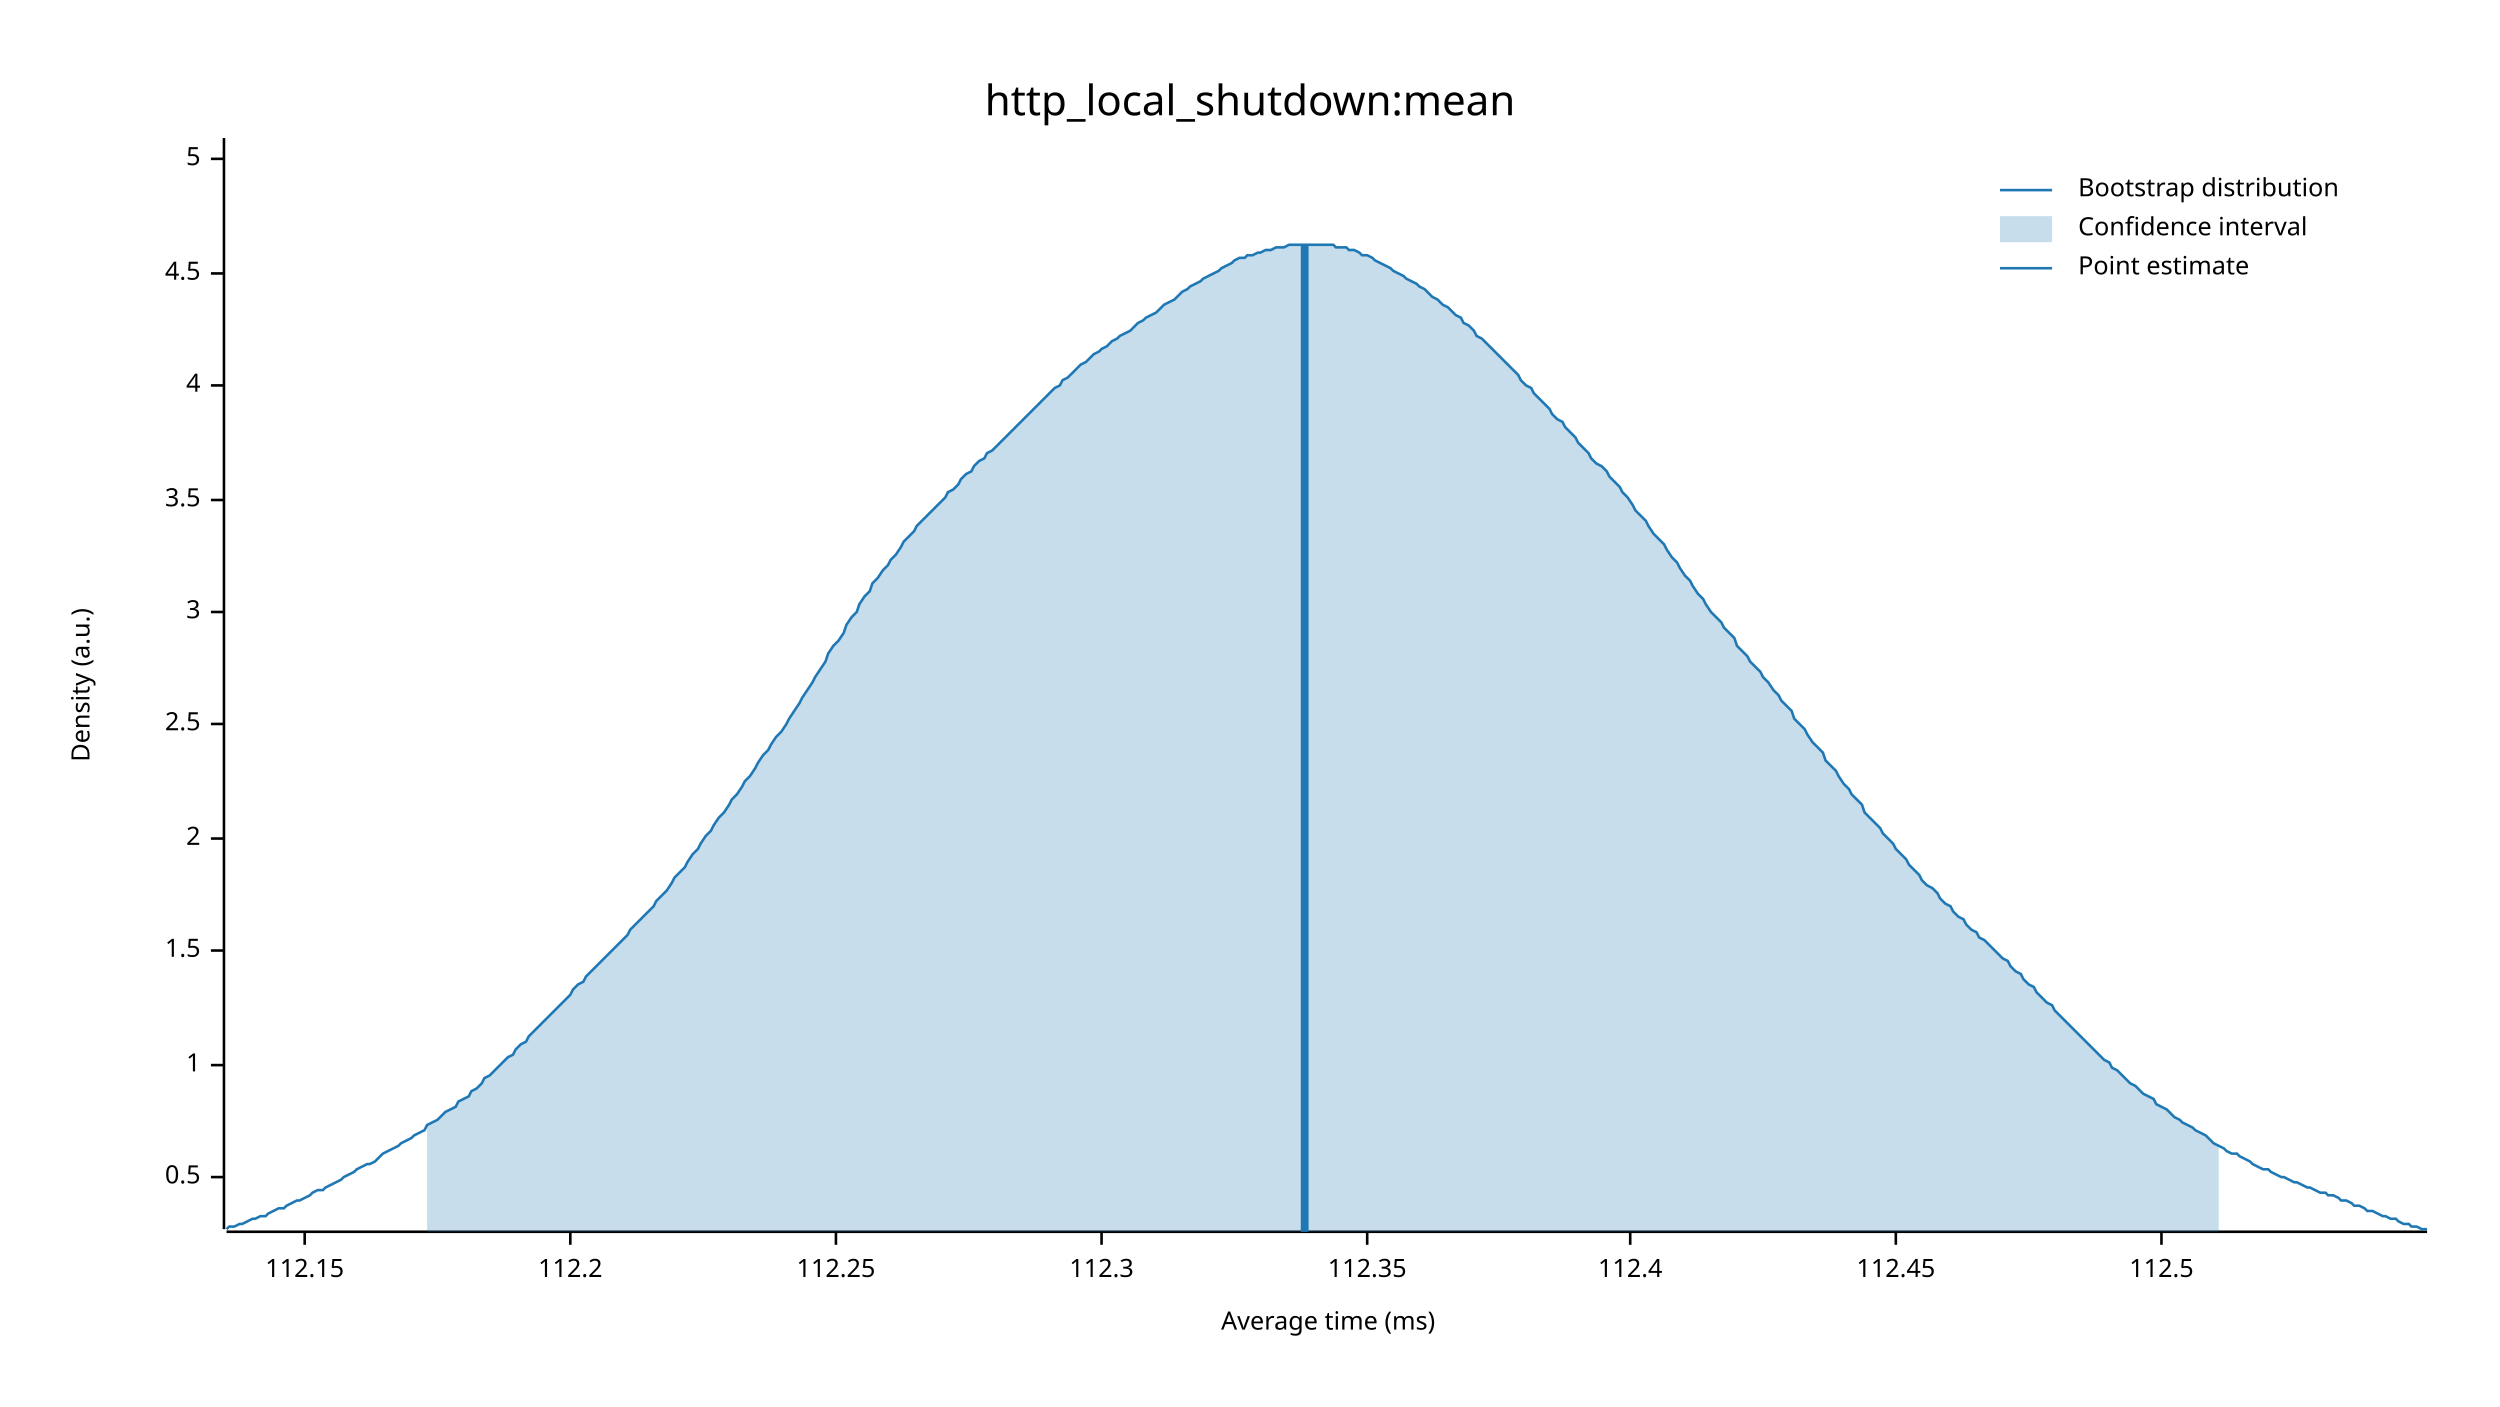
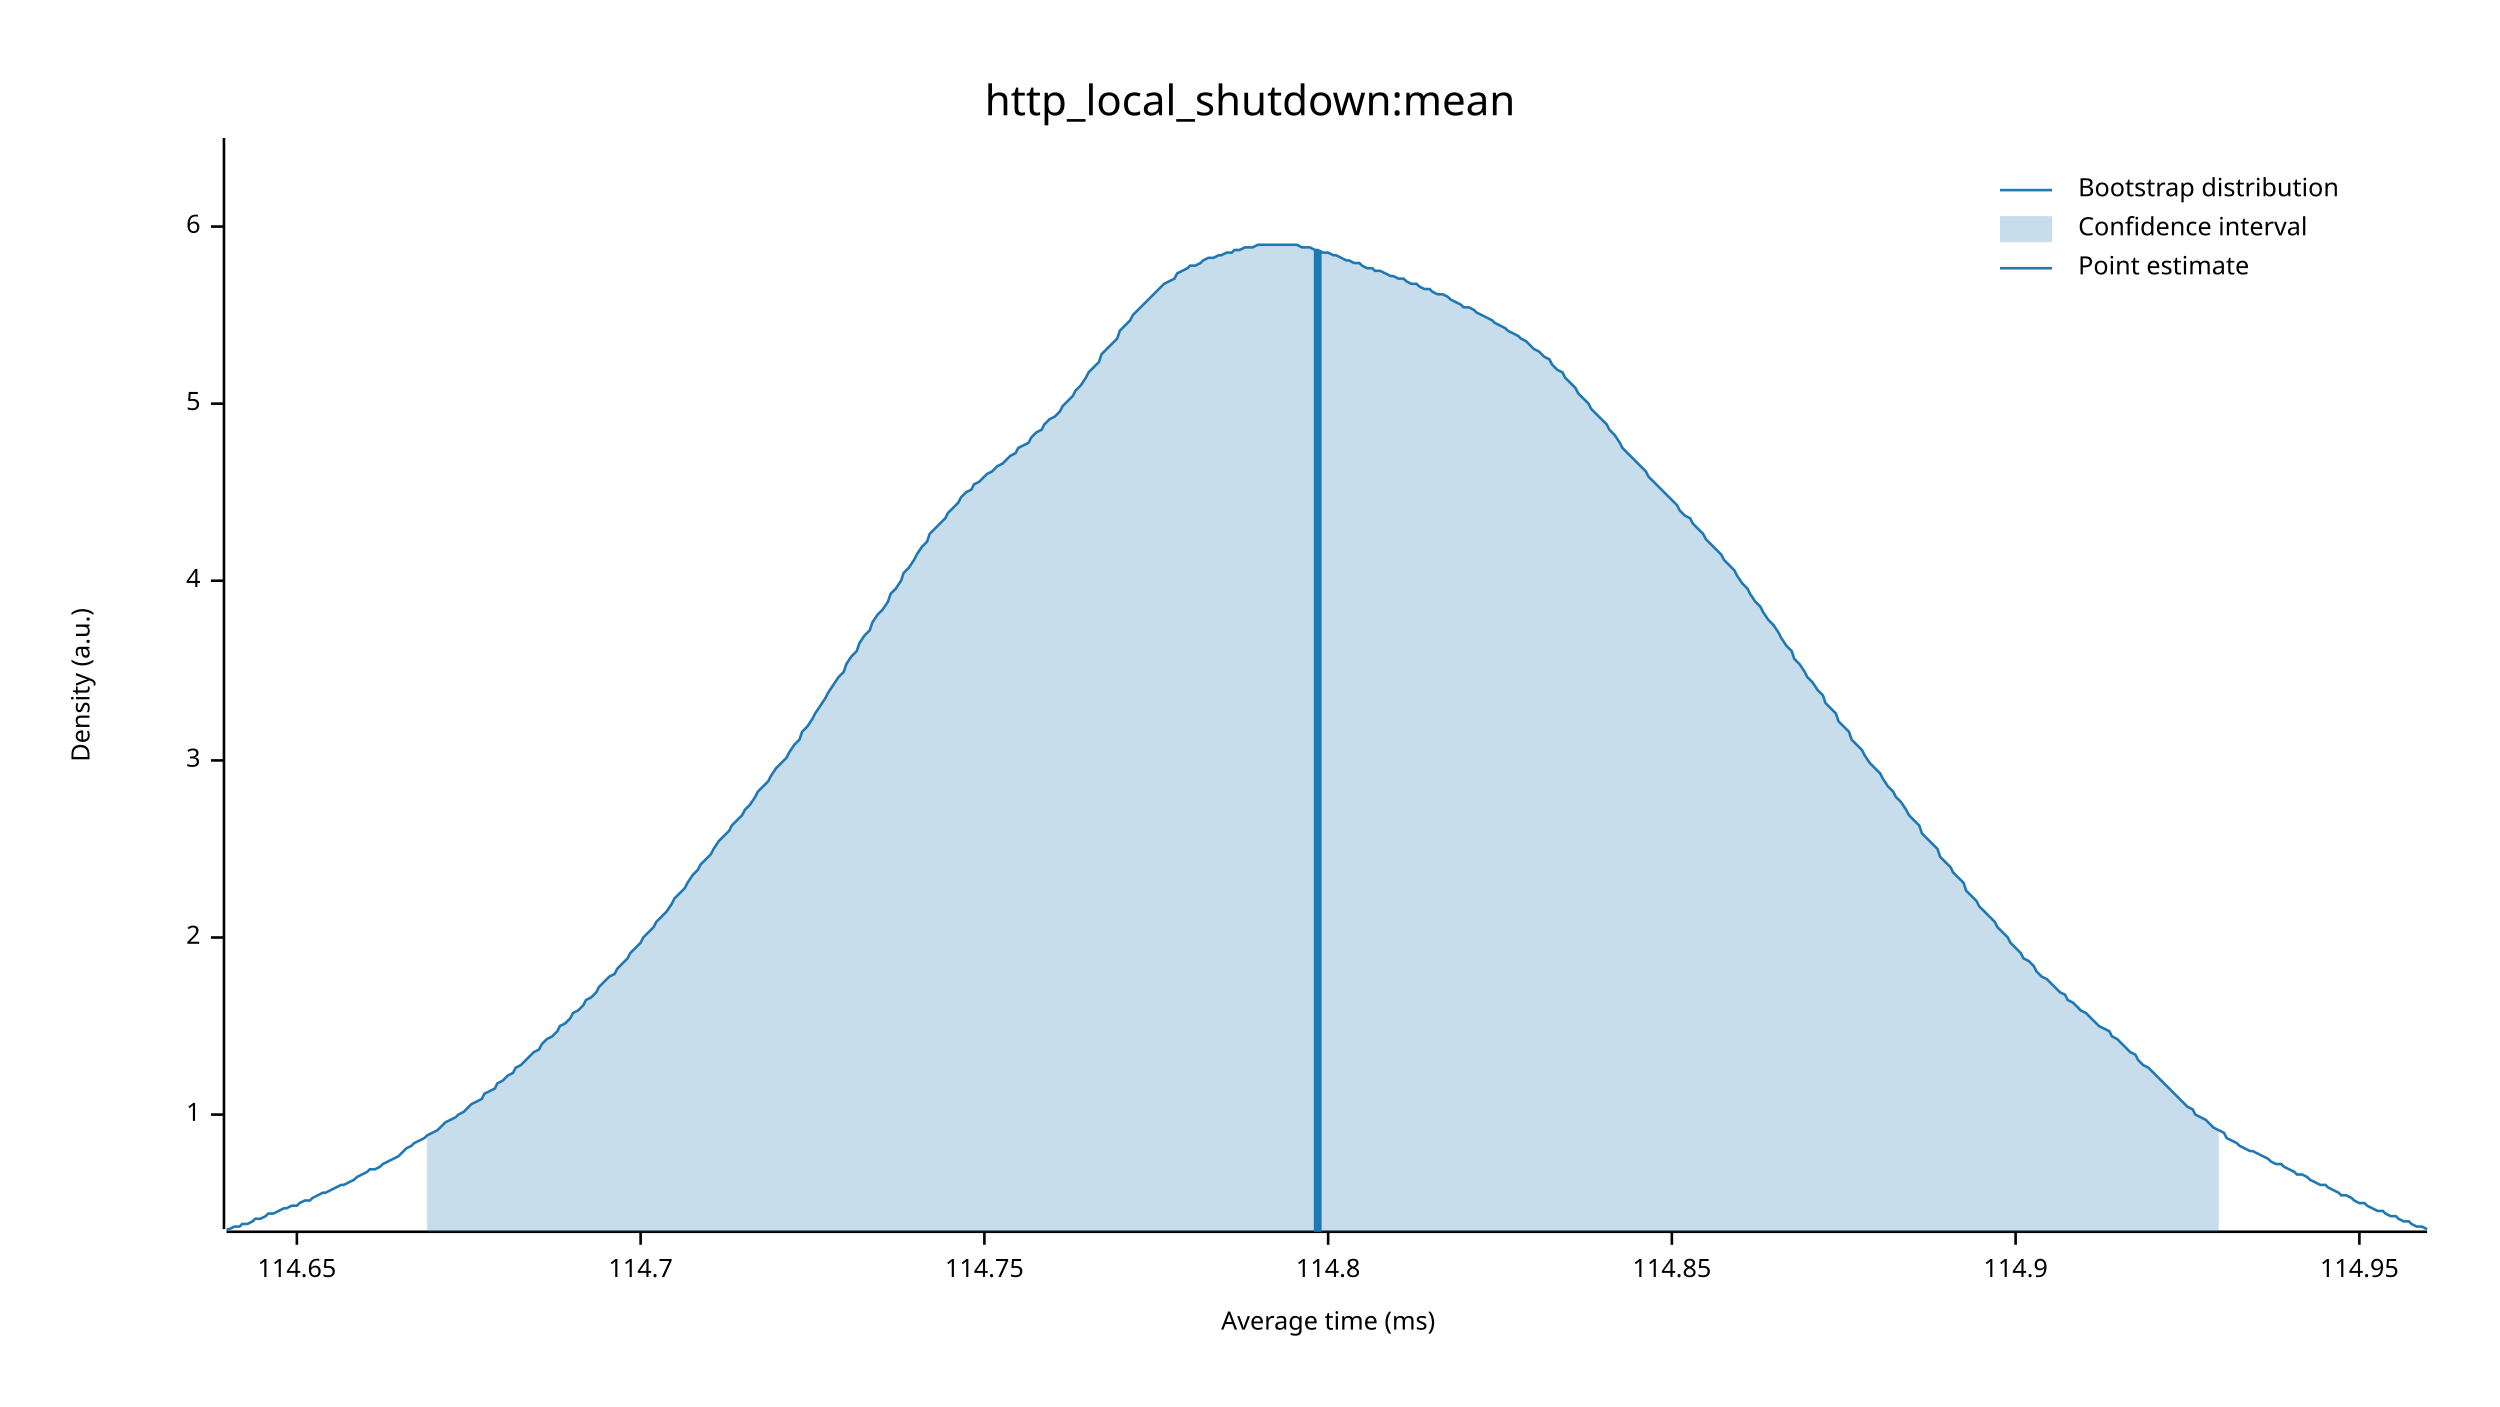
<svg xmlns="http://www.w3.org/2000/svg" width="960" height="540" viewBox="0 0 960 540">
  <text x="480" y="32" dy="0.76em" text-anchor="middle" font-family="sans-serif" font-size="16.129" opacity="1" fill="#000000">
http_local_shutdown:mean
</text>
  <text x="27" y="263" dy="0.76em" text-anchor="middle" font-family="sans-serif" font-size="9.677" opacity="1" fill="#000000" transform="rotate(270, 27, 263)">
Density (a.u.)
</text>
  <text x="510" y="513" dy="-0.5ex" text-anchor="middle" font-family="sans-serif" font-size="9.677" opacity="1" fill="#000000">
Average time (ms)
</text>
  <polyline fill="none" opacity="1" stroke="#000000" stroke-width="1" points="86,53 86,472 " />
-   <text x="77" y="452" dy="0.5ex" text-anchor="end" font-family="sans-serif" font-size="9.677" opacity="1" fill="#000000">
- 0.5
- </text>
-   <polyline fill="none" opacity="1" stroke="#000000" stroke-width="1" points="81,452 86,452 " />
-   <text x="77" y="409" dy="0.5ex" text-anchor="end" font-family="sans-serif" font-size="9.677" opacity="1" fill="#000000">
+   <text x="77" y="428" dy="0.5ex" text-anchor="end" font-family="sans-serif" font-size="9.677" opacity="1" fill="#000000">
1
</text>
-   <polyline fill="none" opacity="1" stroke="#000000" stroke-width="1" points="81,409 86,409 " />
-   <text x="77" y="365" dy="0.5ex" text-anchor="end" font-family="sans-serif" font-size="9.677" opacity="1" fill="#000000">
- 1.5
- </text>
-   <polyline fill="none" opacity="1" stroke="#000000" stroke-width="1" points="81,365 86,365 " />
-   <text x="77" y="322" dy="0.5ex" text-anchor="end" font-family="sans-serif" font-size="9.677" opacity="1" fill="#000000">
+   <polyline fill="none" opacity="1" stroke="#000000" stroke-width="1" points="81,428 86,428 " />
+   <text x="77" y="360" dy="0.5ex" text-anchor="end" font-family="sans-serif" font-size="9.677" opacity="1" fill="#000000">
2
</text>
-   <polyline fill="none" opacity="1" stroke="#000000" stroke-width="1" points="81,322 86,322 " />
-   <text x="77" y="278" dy="0.5ex" text-anchor="end" font-family="sans-serif" font-size="9.677" opacity="1" fill="#000000">
- 2.5
- </text>
-   <polyline fill="none" opacity="1" stroke="#000000" stroke-width="1" points="81,278 86,278 " />
-   <text x="77" y="235" dy="0.5ex" text-anchor="end" font-family="sans-serif" font-size="9.677" opacity="1" fill="#000000">
+   <polyline fill="none" opacity="1" stroke="#000000" stroke-width="1" points="81,360 86,360 " />
+   <text x="77" y="292" dy="0.5ex" text-anchor="end" font-family="sans-serif" font-size="9.677" opacity="1" fill="#000000">
3
</text>
-   <polyline fill="none" opacity="1" stroke="#000000" stroke-width="1" points="81,235 86,235 " />
-   <text x="77" y="192" dy="0.5ex" text-anchor="end" font-family="sans-serif" font-size="9.677" opacity="1" fill="#000000">
- 3.5
- </text>
-   <polyline fill="none" opacity="1" stroke="#000000" stroke-width="1" points="81,192 86,192 " />
-   <text x="77" y="148" dy="0.5ex" text-anchor="end" font-family="sans-serif" font-size="9.677" opacity="1" fill="#000000">
+   <polyline fill="none" opacity="1" stroke="#000000" stroke-width="1" points="81,292 86,292 " />
+   <text x="77" y="223" dy="0.5ex" text-anchor="end" font-family="sans-serif" font-size="9.677" opacity="1" fill="#000000">
4
</text>
-   <polyline fill="none" opacity="1" stroke="#000000" stroke-width="1" points="81,148 86,148 " />
-   <text x="77" y="105" dy="0.5ex" text-anchor="end" font-family="sans-serif" font-size="9.677" opacity="1" fill="#000000">
- 4.5
- </text>
-   <polyline fill="none" opacity="1" stroke="#000000" stroke-width="1" points="81,105 86,105 " />
-   <text x="77" y="61" dy="0.5ex" text-anchor="end" font-family="sans-serif" font-size="9.677" opacity="1" fill="#000000">
+   <polyline fill="none" opacity="1" stroke="#000000" stroke-width="1" points="81,223 86,223 " />
+   <text x="77" y="155" dy="0.5ex" text-anchor="end" font-family="sans-serif" font-size="9.677" opacity="1" fill="#000000">
5
</text>
-   <polyline fill="none" opacity="1" stroke="#000000" stroke-width="1" points="81,61 86,61 " />
+   <polyline fill="none" opacity="1" stroke="#000000" stroke-width="1" points="81,155 86,155 " />
+   <text x="77" y="87" dy="0.5ex" text-anchor="end" font-family="sans-serif" font-size="9.677" opacity="1" fill="#000000">
+ 6
+ </text>
+   <polyline fill="none" opacity="1" stroke="#000000" stroke-width="1" points="81,87 86,87 " />
  <polyline fill="none" opacity="1" stroke="#000000" stroke-width="1" points="87,473 932,473 " />
-   <text x="117" y="483" dy="0.76em" text-anchor="middle" font-family="sans-serif" font-size="9.677" opacity="1" fill="#000000">
- 112.15
+   <text x="114" y="483" dy="0.76em" text-anchor="middle" font-family="sans-serif" font-size="9.677" opacity="1" fill="#000000">
+ 114.65
</text>
-   <polyline fill="none" opacity="1" stroke="#000000" stroke-width="1" points="117,473 117,478 " />
-   <text x="219" y="483" dy="0.76em" text-anchor="middle" font-family="sans-serif" font-size="9.677" opacity="1" fill="#000000">
- 112.2
+   <polyline fill="none" opacity="1" stroke="#000000" stroke-width="1" points="114,473 114,478 " />
+   <text x="246" y="483" dy="0.76em" text-anchor="middle" font-family="sans-serif" font-size="9.677" opacity="1" fill="#000000">
+ 114.7
</text>
-   <polyline fill="none" opacity="1" stroke="#000000" stroke-width="1" points="219,473 219,478 " />
-   <text x="321" y="483" dy="0.76em" text-anchor="middle" font-family="sans-serif" font-size="9.677" opacity="1" fill="#000000">
- 112.25
+   <polyline fill="none" opacity="1" stroke="#000000" stroke-width="1" points="246,473 246,478 " />
+   <text x="378" y="483" dy="0.76em" text-anchor="middle" font-family="sans-serif" font-size="9.677" opacity="1" fill="#000000">
+ 114.75
</text>
-   <polyline fill="none" opacity="1" stroke="#000000" stroke-width="1" points="321,473 321,478 " />
-   <text x="423" y="483" dy="0.76em" text-anchor="middle" font-family="sans-serif" font-size="9.677" opacity="1" fill="#000000">
- 112.3
+   <polyline fill="none" opacity="1" stroke="#000000" stroke-width="1" points="378,473 378,478 " />
+   <text x="510" y="483" dy="0.76em" text-anchor="middle" font-family="sans-serif" font-size="9.677" opacity="1" fill="#000000">
+ 114.8
</text>
-   <polyline fill="none" opacity="1" stroke="#000000" stroke-width="1" points="423,473 423,478 " />
-   <text x="525" y="483" dy="0.76em" text-anchor="middle" font-family="sans-serif" font-size="9.677" opacity="1" fill="#000000">
- 112.35
+   <polyline fill="none" opacity="1" stroke="#000000" stroke-width="1" points="510,473 510,478 " />
+   <text x="642" y="483" dy="0.76em" text-anchor="middle" font-family="sans-serif" font-size="9.677" opacity="1" fill="#000000">
+ 114.85
</text>
-   <polyline fill="none" opacity="1" stroke="#000000" stroke-width="1" points="525,473 525,478 " />
-   <text x="626" y="483" dy="0.76em" text-anchor="middle" font-family="sans-serif" font-size="9.677" opacity="1" fill="#000000">
- 112.4
+   <polyline fill="none" opacity="1" stroke="#000000" stroke-width="1" points="642,473 642,478 " />
+   <text x="774" y="483" dy="0.76em" text-anchor="middle" font-family="sans-serif" font-size="9.677" opacity="1" fill="#000000">
+ 114.9
</text>
-   <polyline fill="none" opacity="1" stroke="#000000" stroke-width="1" points="626,473 626,478 " />
-   <text x="728" y="483" dy="0.76em" text-anchor="middle" font-family="sans-serif" font-size="9.677" opacity="1" fill="#000000">
- 112.45
+   <polyline fill="none" opacity="1" stroke="#000000" stroke-width="1" points="774,473 774,478 " />
+   <text x="906" y="483" dy="0.76em" text-anchor="middle" font-family="sans-serif" font-size="9.677" opacity="1" fill="#000000">
+ 114.95
</text>
-   <polyline fill="none" opacity="1" stroke="#000000" stroke-width="1" points="728,473 728,478 " />
-   <text x="830" y="483" dy="0.76em" text-anchor="middle" font-family="sans-serif" font-size="9.677" opacity="1" fill="#000000">
- 112.5
- </text>
-   <polyline fill="none" opacity="1" stroke="#000000" stroke-width="1" points="830,473 830,478 " />
-   <polyline fill="none" opacity="1" stroke="#1F78B4" stroke-width="1" points="87,472 88,471 90,471 92,470 93,470 95,469 97,468 98,468 100,467 102,467 103,466 105,465 107,464 109,464 110,463 112,462 114,461 115,461 117,460 119,459 120,458 122,457 124,457 125,456 127,455 129,454 131,453 132,452 134,451 136,450 137,449 139,448 141,447 142,447 144,446 146,444 147,443 149,442 151,441 153,440 154,439 156,438 158,437 159,436 161,435 163,434 164,432 166,431 168,430 169,429 171,427 173,426 175,425 176,423 178,422 180,421 181,419 183,418 185,416 186,414 188,413 190,411 191,410 193,408 195,406 197,405 198,403 200,401 202,400 203,398 205,396 207,394 208,393 210,391 212,389 214,387 215,386 217,384 219,382 220,380 222,378 224,377 225,375 227,373 229,371 230,370 232,368 234,366 236,364 237,363 239,361 241,359 242,357 244,355 246,353 247,352 249,350 251,348 252,346 254,344 256,342 258,339 259,337 261,335 263,333 264,331 266,328 268,326 269,324 271,321 273,319 274,317 276,314 278,312 280,309 281,307 283,305 285,302 286,300 288,298 290,295 291,293 293,290 295,288 296,286 298,283 300,281 302,278 303,276 305,273 307,270 308,268 310,265 312,262 313,260 315,257 317,254 318,251 320,248 322,246 324,243 325,240 327,237 329,235 330,232 332,229 334,227 335,224 337,222 339,219 341,217 342,215 344,213 346,210 347,208 349,206 351,204 352,202 354,200 356,198 357,197 359,195 361,193 363,191 364,189 366,188 368,186 369,184 371,182 373,181 374,179 376,177 378,176 379,174 381,173 383,171 385,169 386,168 388,166 390,164 391,163 393,161 395,159 396,158 398,156 400,154 401,153 403,151 405,149 407,148 408,146 410,145 412,143 413,142 415,140 417,139 418,138 420,136 422,135 423,134 425,133 427,131 429,130 430,129 432,128 434,127 435,126 437,124 439,123 440,122 442,121 444,120 445,119 447,117 449,116 451,115 452,114 454,112 456,111 457,110 459,109 461,108 462,107 464,106 466,105 468,104 469,103 471,102 473,101 474,100 476,99 478,99 479,98 481,98 483,97 484,97 486,96 488,96 490,95 491,95 493,95 495,94 496,94 498,94 500,94 501,94 503,94 505,94 506,94 508,94 510,94 512,94 513,95 515,95 517,95 518,96 520,96 522,97 523,98 525,98 527,99 528,100 530,101 532,102 534,103 535,104 537,105 539,106 540,107 542,108 544,109 545,110 547,111 549,113 550,114 552,115 554,117 556,118 557,119 559,121 561,122 562,124 564,125 566,127 567,129 569,130 571,132 573,134 574,135 576,137 578,139 579,140 581,142 583,144 584,146 586,148 588,149 589,151 591,153 593,155 595,157 596,159 598,161 600,162 601,164 603,166 605,168 606,170 608,172 610,174 611,176 613,178 615,179 617,181 618,183 620,185 622,187 623,189 625,191 627,194 628,196 630,198 632,200 633,202 635,205 637,207 639,209 640,211 642,214 644,216 645,218 647,221 649,223 650,225 652,228 654,230 655,232 657,235 659,237 661,239 662,241 664,243 666,245 667,248 669,250 671,252 672,254 674,256 676,258 677,260 679,262 681,265 683,267 684,269 686,271 688,273 689,276 691,278 693,280 694,282 696,285 698,287 700,289 701,292 703,294 705,296 706,298 708,301 710,303 711,305 713,307 715,309 716,312 718,314 720,316 722,318 723,320 725,322 727,324 728,326 730,328 732,330 733,332 735,334 737,336 738,338 740,340 742,341 744,343 745,345 747,347 749,348 750,350 752,352 754,353 755,355 757,357 759,358 760,360 762,361 764,363 766,365 767,366 769,368 771,369 772,371 774,373 776,374 777,376 779,378 781,379 782,381 784,383 786,385 788,386 789,388 791,390 793,392 794,393 796,395 798,397 799,398 801,400 803,402 804,403 806,405 808,407 810,408 811,410 813,411 815,413 816,414 818,416 820,417 821,418 823,420 825,421 827,422 828,424 830,425 832,426 833,427 835,429 837,430 838,431 840,432 842,433 843,434 845,435 847,436 849,438 850,439 852,440 854,441 855,442 857,443 859,443 860,444 862,445 864,446 865,447 867,448 869,449 871,449 872,450 874,451 876,452 877,452 879,453 881,454 882,454 884,455 886,456 887,456 889,457 891,458 893,458 894,459 896,459 898,460 899,461 901,461 903,462 904,463 906,463 908,464 909,465 911,465 913,466 915,467 916,467 918,468 920,468 921,469 923,470 925,470 926,471 928,471 930,472 932,472 " />
-   <polygon opacity="0.25" fill="#1F78B4" points="164,432 166,431 168,430 169,429 171,427 173,426 175,425 176,423 178,422 180,421 181,419 183,418 185,416 186,414 188,413 190,411 191,410 193,408 195,406 197,405 198,403 200,401 202,400 203,398 205,396 207,394 208,393 210,391 212,389 214,387 215,386 217,384 219,382 220,380 222,378 224,377 225,375 227,373 229,371 230,370 232,368 234,366 236,364 237,363 239,361 241,359 242,357 244,355 246,353 247,352 249,350 251,348 252,346 254,344 256,342 258,339 259,337 261,335 263,333 264,331 266,328 268,326 269,324 271,321 273,319 274,317 276,314 278,312 280,309 281,307 283,305 285,302 286,300 288,298 290,295 291,293 293,290 295,288 296,286 298,283 300,281 302,278 303,276 305,273 307,270 308,268 310,265 312,262 313,260 315,257 317,254 318,251 320,248 322,246 324,243 325,240 327,237 329,235 330,232 332,229 334,227 335,224 337,222 339,219 341,217 342,215 344,213 346,210 347,208 349,206 351,204 352,202 354,200 356,198 357,197 359,195 361,193 363,191 364,189 366,188 368,186 369,184 371,182 373,181 374,179 376,177 378,176 379,174 381,173 383,171 385,169 386,168 388,166 390,164 391,163 393,161 395,159 396,158 398,156 400,154 401,153 403,151 405,149 407,148 408,146 410,145 412,143 413,142 415,140 417,139 418,138 420,136 422,135 423,134 425,133 427,131 429,130 430,129 432,128 434,127 435,126 437,124 439,123 440,122 442,121 444,120 445,119 447,117 449,116 451,115 452,114 454,112 456,111 457,110 459,109 461,108 462,107 464,106 466,105 468,104 469,103 471,102 473,101 474,100 476,99 478,99 479,98 481,98 483,97 484,97 486,96 488,96 490,95 491,95 493,95 495,94 496,94 498,94 500,94 501,94 503,94 505,94 506,94 508,94 510,94 512,94 513,95 515,95 517,95 518,96 520,96 522,97 523,98 525,98 527,99 528,100 530,101 532,102 534,103 535,104 537,105 539,106 540,107 542,108 544,109 545,110 547,111 549,113 550,114 552,115 554,117 556,118 557,119 559,121 561,122 562,124 564,125 566,127 567,129 569,130 571,132 573,134 574,135 576,137 578,139 579,140 581,142 583,144 584,146 586,148 588,149 589,151 591,153 593,155 595,157 596,159 598,161 600,162 601,164 603,166 605,168 606,170 608,172 610,174 611,176 613,178 615,179 617,181 618,183 620,185 622,187 623,189 625,191 627,194 628,196 630,198 632,200 633,202 635,205 637,207 639,209 640,211 642,214 644,216 645,218 647,221 649,223 650,225 652,228 654,230 655,232 657,235 659,237 661,239 662,241 664,243 666,245 667,248 669,250 671,252 672,254 674,256 676,258 677,260 679,262 681,265 683,267 684,269 686,271 688,273 689,276 691,278 693,280 694,282 696,285 698,287 700,289 701,292 703,294 705,296 706,298 708,301 710,303 711,305 713,307 715,309 716,312 718,314 720,316 722,318 723,320 725,322 727,324 728,326 730,328 732,330 733,332 735,334 737,336 738,338 740,340 742,341 744,343 745,345 747,347 749,348 750,350 752,352 754,353 755,355 757,357 759,358 760,360 762,361 764,363 766,365 767,366 769,368 771,369 772,371 774,373 776,374 777,376 779,378 781,379 782,381 784,383 786,385 788,386 789,388 791,390 793,392 794,393 796,395 798,397 799,398 801,400 803,402 804,403 806,405 808,407 810,408 811,410 813,411 815,413 816,414 818,416 820,417 821,418 823,420 825,421 827,422 828,424 830,425 832,426 833,427 835,429 837,430 838,431 840,432 842,433 843,434 845,435 847,436 849,438 850,439 852,440 852,473 164,473 " />
-   <polyline fill="none" opacity="1" stroke="#1F78B4" stroke-width="3" points="501,473 501,94 " />
+   <polyline fill="none" opacity="1" stroke="#000000" stroke-width="1" points="906,473 906,478 " />
+   <polyline fill="none" opacity="1" stroke="#1F78B4" stroke-width="1" points="87,472 88,472 90,471 92,471 93,470 95,470 97,469 98,468 100,468 102,467 103,466 105,466 107,465 109,464 110,464 112,463 114,463 115,462 117,461 119,461 120,460 122,459 124,458 125,458 127,457 129,456 131,455 132,455 134,454 136,453 137,452 139,451 141,450 142,449 144,449 146,448 147,447 149,446 151,445 153,444 154,443 156,441 158,440 159,439 161,438 163,437 164,436 166,435 168,434 169,433 171,431 173,430 175,429 176,428 178,427 180,425 181,424 183,423 185,422 186,420 188,419 190,418 191,416 193,415 195,413 197,412 198,410 200,409 202,407 203,406 205,404 207,403 208,401 210,399 212,398 214,396 215,394 217,393 219,391 220,389 222,388 224,386 225,384 227,383 229,381 230,379 232,377 234,375 236,374 237,372 239,370 241,368 242,366 244,364 246,362 247,360 249,358 251,356 252,354 254,352 256,350 258,347 259,345 261,343 263,341 264,339 266,336 268,334 269,332 271,330 273,328 274,326 276,323 278,321 280,319 281,317 283,315 285,313 286,311 288,309 290,306 291,304 293,302 295,300 296,298 298,295 300,293 302,291 303,289 305,286 307,284 308,281 310,279 312,276 313,274 315,271 317,268 318,266 320,263 322,260 324,258 325,255 327,252 329,250 330,247 332,244 334,242 335,239 337,236 339,234 341,231 342,228 344,226 346,223 347,220 349,218 351,215 352,213 354,210 356,208 357,205 359,203 361,201 363,199 364,197 366,195 368,193 369,191 371,189 373,188 374,186 376,185 378,183 379,182 381,181 383,179 385,178 386,177 388,175 390,174 391,172 393,171 395,170 396,168 398,166 400,165 401,163 403,161 405,160 407,158 408,156 410,154 412,152 413,150 415,148 417,145 418,143 420,141 422,139 423,136 425,134 427,132 429,130 430,127 432,125 434,123 435,121 437,119 439,117 440,116 442,114 444,112 445,111 447,109 449,108 451,107 452,105 454,104 456,103 457,102 459,102 461,101 462,100 464,99 466,99 468,98 469,98 471,97 473,97 474,96 476,96 478,95 479,95 481,95 483,94 484,94 486,94 488,94 490,94 491,94 493,94 495,94 496,94 498,94 500,95 501,95 503,95 505,96 506,96 508,97 510,97 512,98 513,98 515,99 517,100 518,100 520,101 522,101 523,102 525,103 527,103 528,104 530,104 532,105 534,106 535,106 537,107 539,107 540,108 542,109 544,109 545,110 547,111 549,111 550,112 552,113 554,113 556,114 557,115 559,116 561,117 562,118 564,118 566,119 567,120 569,121 571,122 573,123 574,124 576,125 578,126 579,127 581,128 583,129 584,130 586,131 588,133 589,134 591,135 593,137 595,138 596,140 598,142 600,143 601,145 603,147 605,149 606,151 608,153 610,155 611,157 613,159 615,161 617,163 618,165 620,167 622,170 623,172 625,174 627,176 628,177 630,179 632,181 633,183 635,185 637,187 639,189 640,190 642,192 644,194 645,196 647,198 649,199 650,201 652,203 654,205 655,207 657,209 659,211 661,213 662,215 664,217 666,219 667,221 669,224 671,226 672,228 674,231 676,233 677,235 679,238 681,240 683,243 684,245 686,248 688,250 689,253 691,255 693,258 694,260 696,262 698,265 700,267 701,270 703,272 705,274 706,277 708,279 710,281 711,284 713,286 715,288 716,290 718,293 720,295 722,297 723,299 725,302 727,304 728,306 730,308 732,311 733,313 735,315 737,317 738,320 740,322 742,324 744,326 745,329 747,331 749,333 750,335 752,337 754,339 755,342 757,344 759,346 760,348 762,350 764,352 766,354 767,356 769,358 771,360 772,362 774,364 776,366 777,368 779,369 781,371 782,373 784,375 786,376 788,378 789,379 791,381 793,382 794,384 796,385 798,387 799,388 801,389 803,391 804,392 806,394 808,395 810,396 811,398 813,399 815,401 816,402 818,404 820,405 821,407 823,409 825,410 827,412 828,413 830,415 832,417 833,418 835,420 837,422 838,423 840,425 842,426 843,428 845,429 847,430 849,432 850,433 852,434 854,435 855,437 857,438 859,439 860,440 862,441 864,442 865,442 867,443 869,444 871,445 872,446 874,447 876,447 877,448 879,449 881,450 882,451 884,451 886,452 887,453 889,454 891,455 893,455 894,456 896,457 898,458 899,459 901,459 903,460 904,461 906,462 908,462 909,463 911,464 913,465 915,465 916,466 918,467 920,467 921,468 923,469 925,469 926,470 928,471 930,471 932,472 " />
+   <polygon opacity="0.25" fill="#1F78B4" points="164,436 166,435 168,434 169,433 171,431 173,430 175,429 176,428 178,427 180,425 181,424 183,423 185,422 186,420 188,419 190,418 191,416 193,415 195,413 197,412 198,410 200,409 202,407 203,406 205,404 207,403 208,401 210,399 212,398 214,396 215,394 217,393 219,391 220,389 222,388 224,386 225,384 227,383 229,381 230,379 232,377 234,375 236,374 237,372 239,370 241,368 242,366 244,364 246,362 247,360 249,358 251,356 252,354 254,352 256,350 258,347 259,345 261,343 263,341 264,339 266,336 268,334 269,332 271,330 273,328 274,326 276,323 278,321 280,319 281,317 283,315 285,313 286,311 288,309 290,306 291,304 293,302 295,300 296,298 298,295 300,293 302,291 303,289 305,286 307,284 308,281 310,279 312,276 313,274 315,271 317,268 318,266 320,263 322,260 324,258 325,255 327,252 329,250 330,247 332,244 334,242 335,239 337,236 339,234 341,231 342,228 344,226 346,223 347,220 349,218 351,215 352,213 354,210 356,208 357,205 359,203 361,201 363,199 364,197 366,195 368,193 369,191 371,189 373,188 374,186 376,185 378,183 379,182 381,181 383,179 385,178 386,177 388,175 390,174 391,172 393,171 395,170 396,168 398,166 400,165 401,163 403,161 405,160 407,158 408,156 410,154 412,152 413,150 415,148 417,145 418,143 420,141 422,139 423,136 425,134 427,132 429,130 430,127 432,125 434,123 435,121 437,119 439,117 440,116 442,114 444,112 445,111 447,109 449,108 451,107 452,105 454,104 456,103 457,102 459,102 461,101 462,100 464,99 466,99 468,98 469,98 471,97 473,97 474,96 476,96 478,95 479,95 481,95 483,94 484,94 486,94 488,94 490,94 491,94 493,94 495,94 496,94 498,94 500,95 501,95 503,95 505,96 506,96 508,97 510,97 512,98 513,98 515,99 517,100 518,100 520,101 522,101 523,102 525,103 527,103 528,104 530,104 532,105 534,106 535,106 537,107 539,107 540,108 542,109 544,109 545,110 547,111 549,111 550,112 552,113 554,113 556,114 557,115 559,116 561,117 562,118 564,118 566,119 567,120 569,121 571,122 573,123 574,124 576,125 578,126 579,127 581,128 583,129 584,130 586,131 588,133 589,134 591,135 593,137 595,138 596,140 598,142 600,143 601,145 603,147 605,149 606,151 608,153 610,155 611,157 613,159 615,161 617,163 618,165 620,167 622,170 623,172 625,174 627,176 628,177 630,179 632,181 633,183 635,185 637,187 639,189 640,190 642,192 644,194 645,196 647,198 649,199 650,201 652,203 654,205 655,207 657,209 659,211 661,213 662,215 664,217 666,219 667,221 669,224 671,226 672,228 674,231 676,233 677,235 679,238 681,240 683,243 684,245 686,248 688,250 689,253 691,255 693,258 694,260 696,262 698,265 700,267 701,270 703,272 705,274 706,277 708,279 710,281 711,284 713,286 715,288 716,290 718,293 720,295 722,297 723,299 725,302 727,304 728,306 730,308 732,311 733,313 735,315 737,317 738,320 740,322 742,324 744,326 745,329 747,331 749,333 750,335 752,337 754,339 755,342 757,344 759,346 760,348 762,350 764,352 766,354 767,356 769,358 771,360 772,362 774,364 776,366 777,368 779,369 781,371 782,373 784,375 786,376 788,378 789,379 791,381 793,382 794,384 796,385 798,387 799,388 801,389 803,391 804,392 806,394 808,395 810,396 811,398 813,399 815,401 816,402 818,404 820,405 821,407 823,409 825,410 827,412 828,413 830,415 832,417 833,418 835,420 837,422 838,423 840,425 842,426 843,428 845,429 847,430 849,432 850,433 852,434 852,473 164,473 " />
+   <polyline fill="none" opacity="1" stroke="#1F78B4" stroke-width="3" points="506,473 506,96 " />
  <text x="798" y="68" dy="0.76em" text-anchor="start" font-family="sans-serif" font-size="9.677" opacity="1" fill="#000000">
Bootstrap distribution
</text>
  <text x="798" y="83" dy="0.76em" text-anchor="start" font-family="sans-serif" font-size="9.677" opacity="1" fill="#000000">
Confidence interval
</text>
  <text x="798" y="98" dy="0.76em" text-anchor="start" font-family="sans-serif" font-size="9.677" opacity="1" fill="#000000">
Point estimate
</text>
  <polyline fill="none" opacity="1" stroke="#1F78B4" stroke-width="1" points="768,73 788,73 " />
  <rect x="768" y="83" width="20" height="10" opacity="0.25" fill="#1F78B4" stroke="none" />
  <polyline fill="none" opacity="1" stroke="#1F78B4" stroke-width="1" points="768,103 788,103 " />
</svg>
